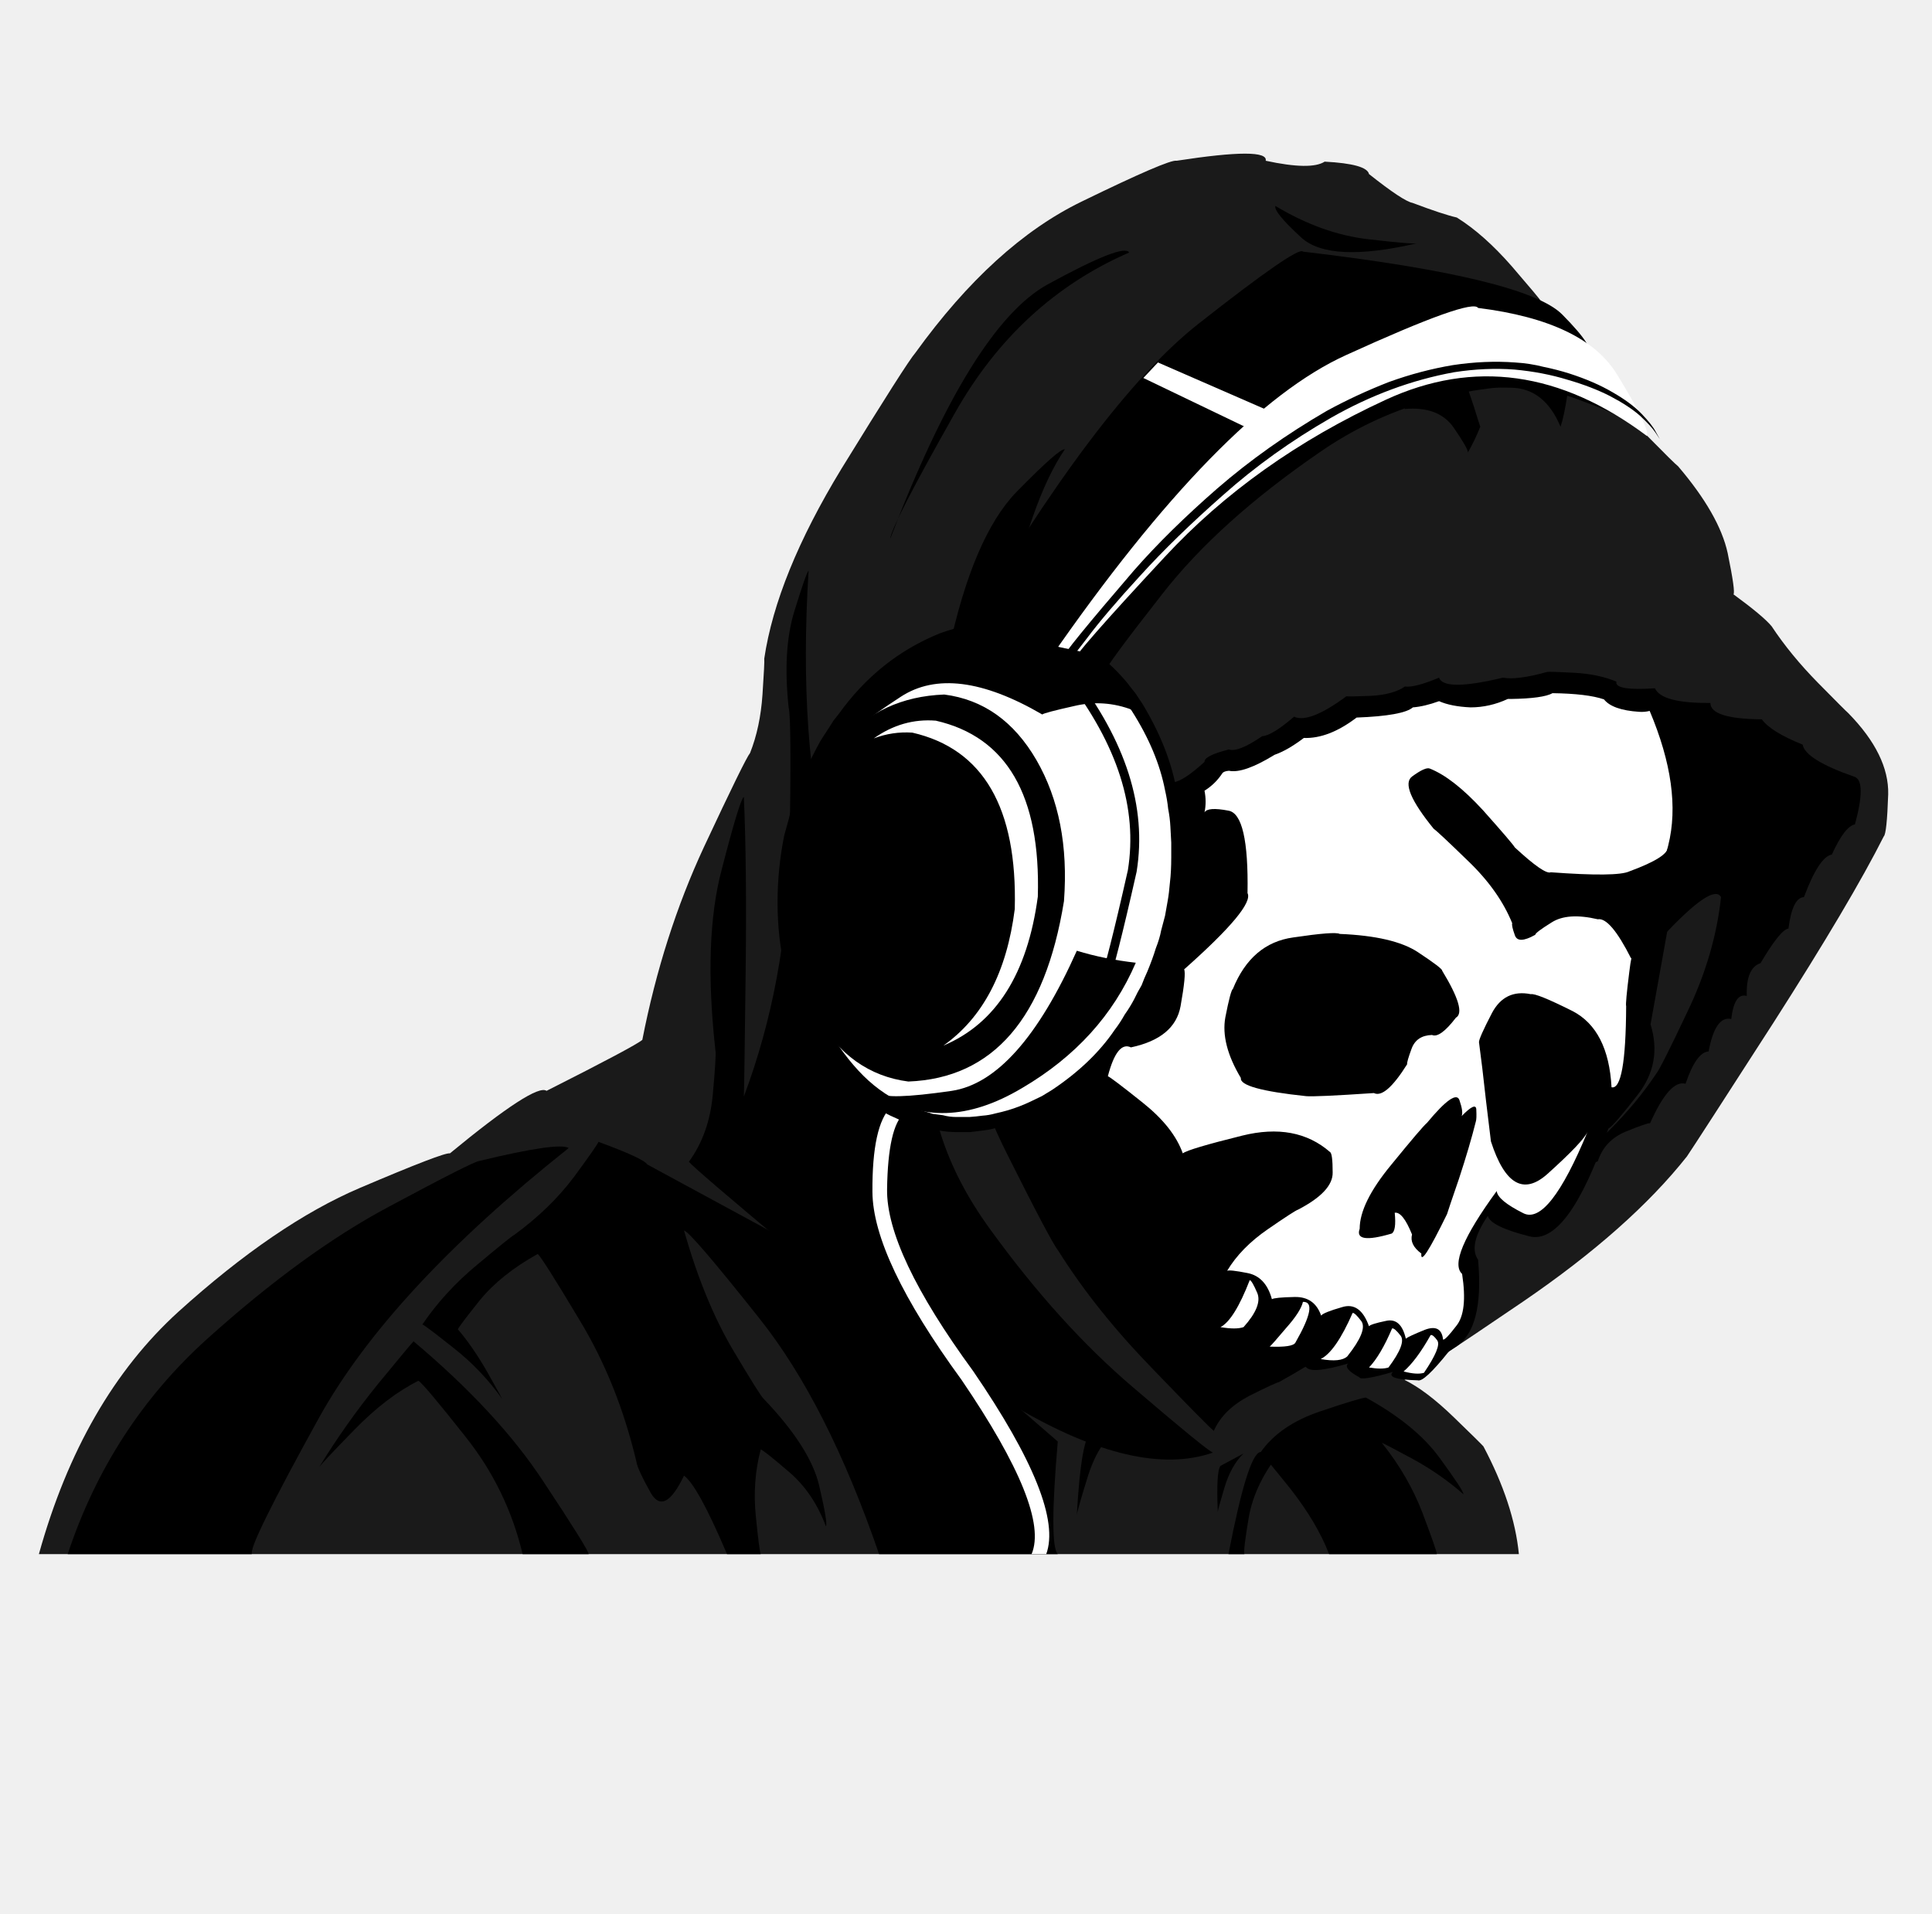
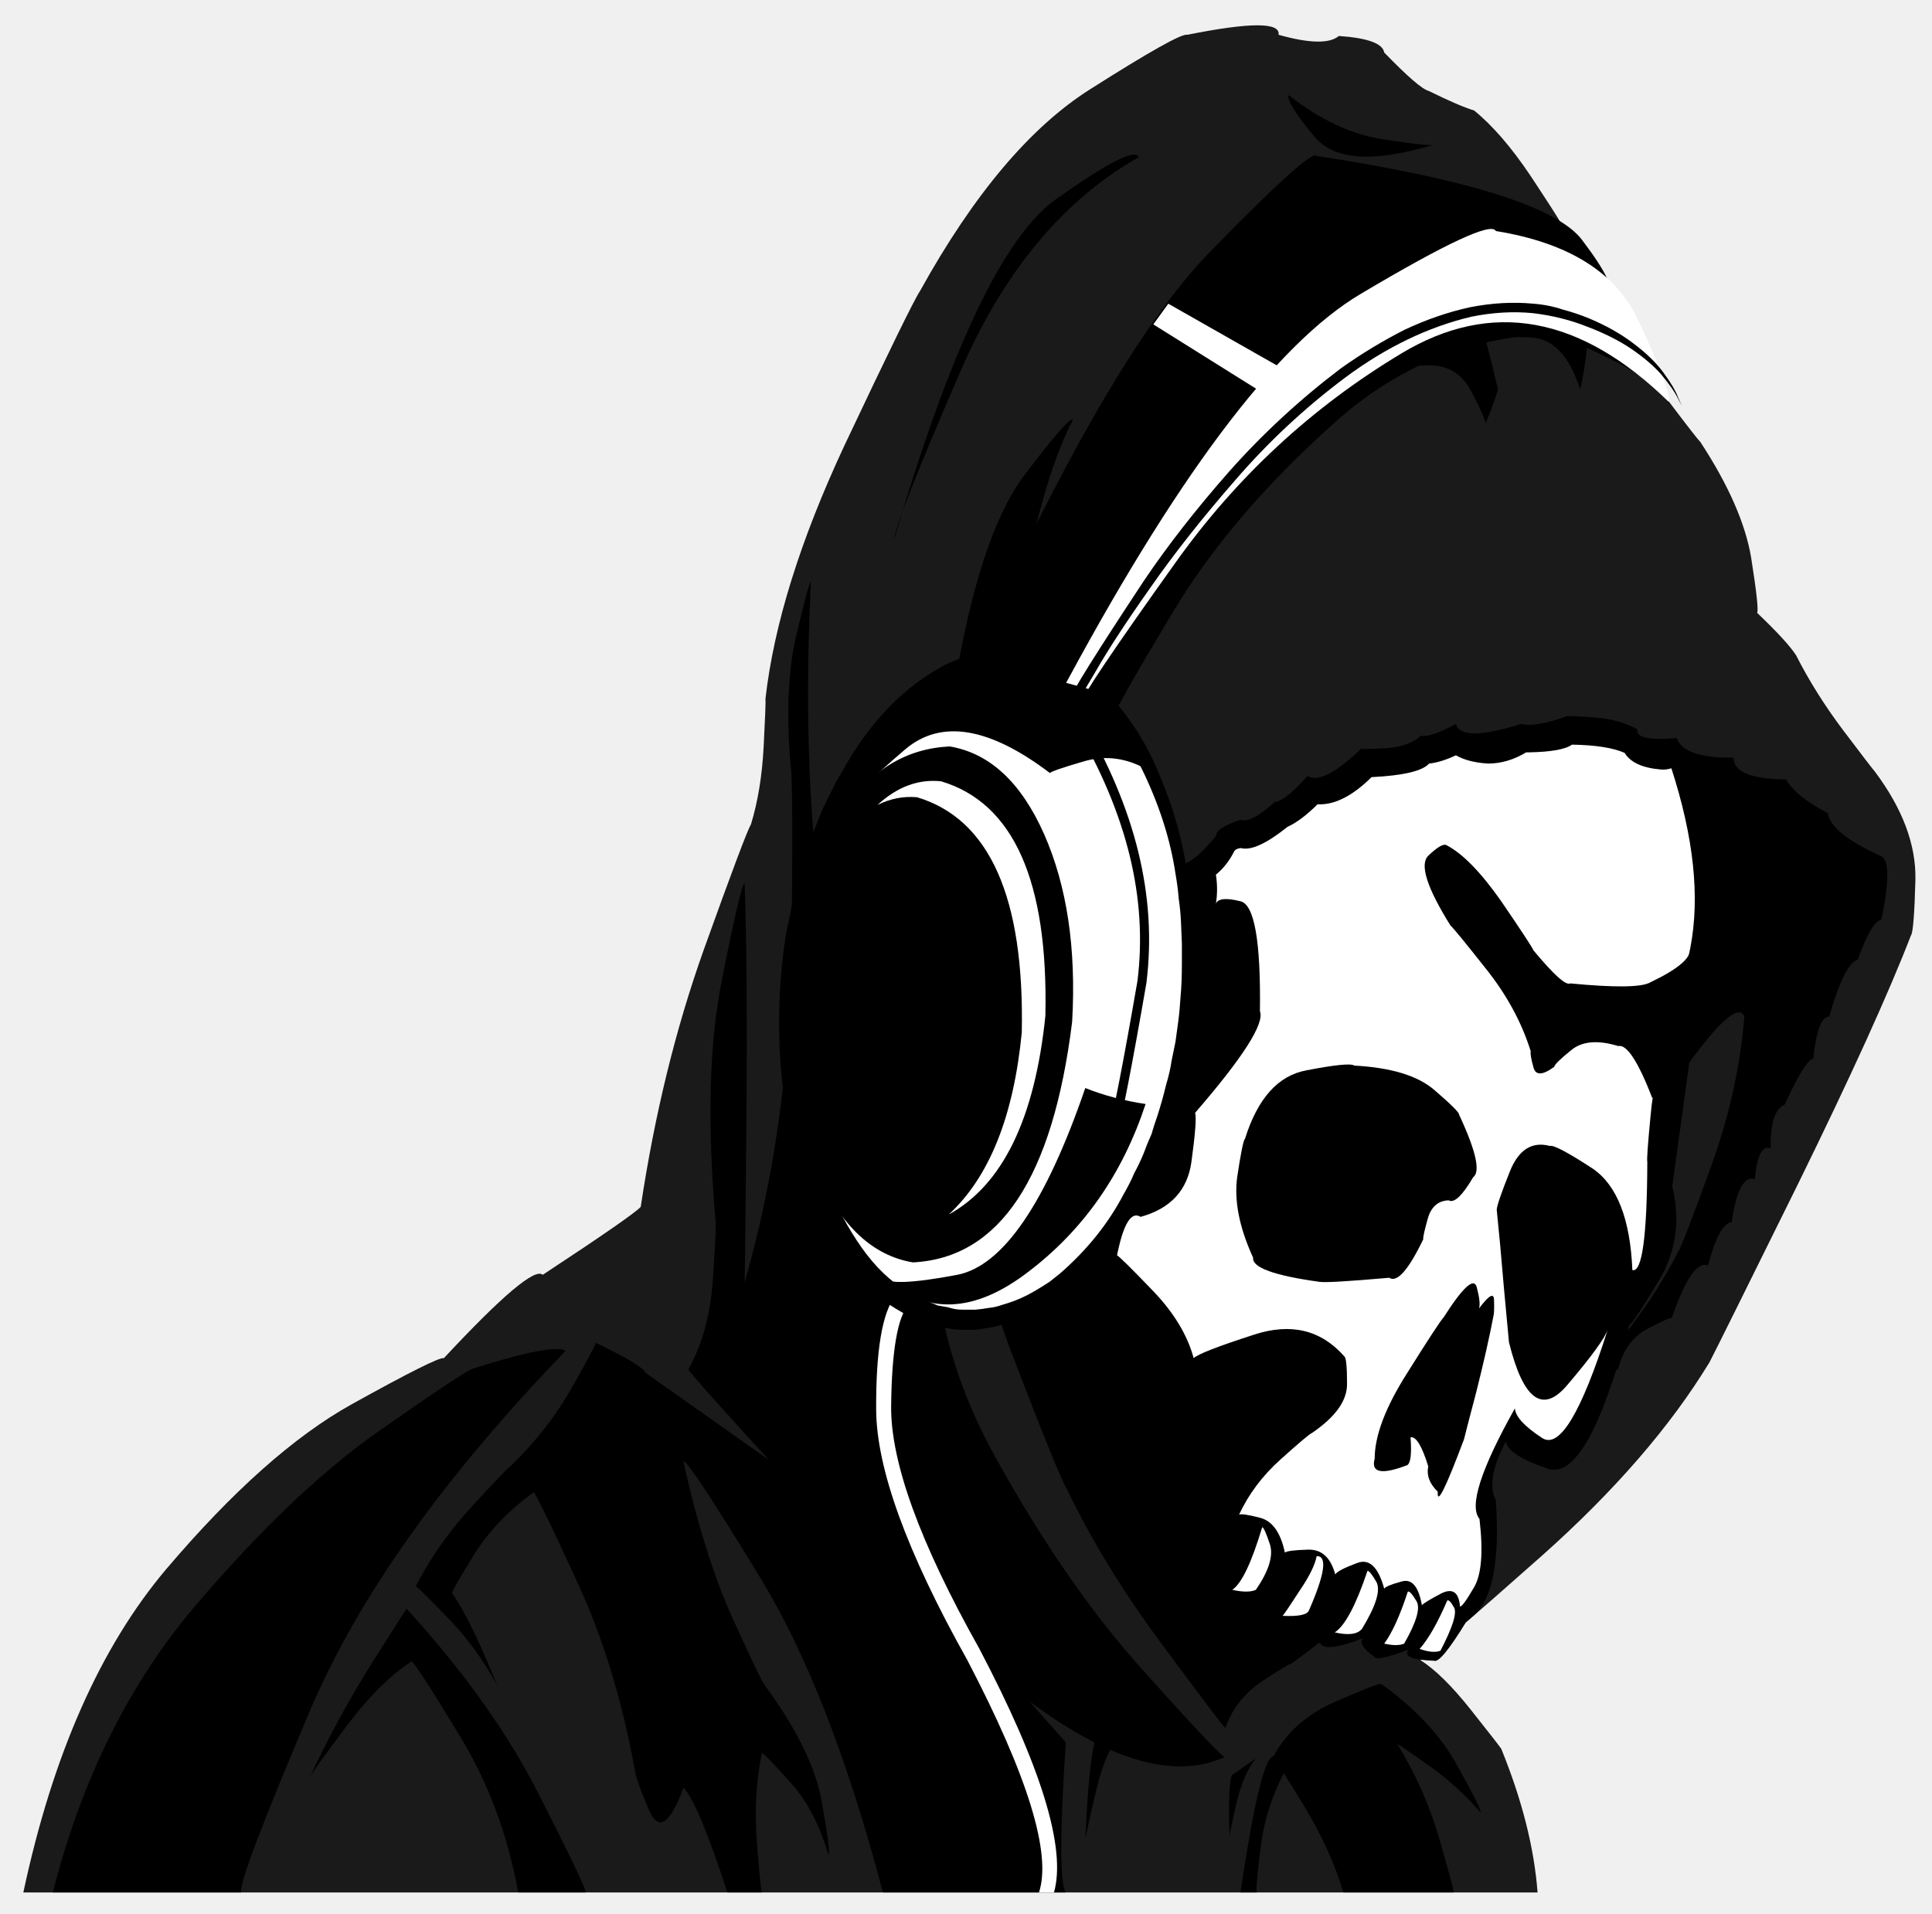
<svg xmlns="http://www.w3.org/2000/svg" viewBox="0 0 280 277.333" height="277.333" width="280" xml:space="preserve" id="svg2" version="1.1">
  <defs id="defs6">
    <rect x="5.017" y="235.048" width="112.404" height="12.014" id="rect1" />
  </defs>
  <g transform="matrix(1.333333,0,0,-1.333333,0,277.3333)" id="g10">
-     <g id="g1" transform="matrix(0.9638453,0,0,0.9638453,4.227642,-9.182442)">
+     <g id="g1" transform="matrix(0.9861438,0,0,1.285029,2.536586,-62.03718)">
      <path id="path14" style="fill:#1a1a1a;fill-opacity:1;fill-rule:evenodd;stroke:none;stroke-width:0.1" d="m 204.051,144.898 c -0.199,0.164 -1.332,1.301 -3.399,3.399 -2.066,2.101 -3.816,4.234 -5.25,6.402 -0.636,0.766 -2.066,1.965 -4.3,3.598 0.164,0.168 -0.051,1.719 -0.653,4.652 -0.633,2.899 -2.5,6.164 -5.597,9.797 -0.235,0.168 -1.368,1.285 -3.403,3.352 -2.031,2.066 -3.566,4.117 -4.597,6.148 0.464,1.066 -2,4.086 -7.403,9.051 -0.164,0.265 -1.281,1.601 -3.347,4 -2.102,2.402 -4.168,4.234 -6.2,5.5 -1.035,0.234 -2.703,0.785 -5,1.652 -0.703,0.133 -2.336,1.215 -4.902,3.25 -0.164,0.766 -1.832,1.231 -5,1.399 -1.031,-0.668 -3.25,-0.633 -6.648,0.101 0.234,1.067 -3.118,1.067 -10.051,0 -0.567,0.133 -4.133,-1.402 -10.699,-4.601 -6.602,-3.2 -12.852,-8.883 -18.75,-17.051 -0.668,-0.766 -3.45,-5.133 -8.352,-13.098 -4.867,-8 -7.766,-15.137 -8.699,-21.402 0.035,-0.235 -0.035,-1.582 -0.199,-4.051 -0.168,-2.465 -0.633,-4.664 -1.403,-6.598 C 79.836,139.965 78.102,136.43 75,129.797 71.902,123.133 69.586,115.883 68.051,108.047 67.516,107.582 63.918,105.664 57.25,102.297 56.418,102.898 52.785,100.547 46.352,95.246 45.918,95.348 42.535,94.047 36.199,91.348 29.867,88.648 23.051,83.996 15.75,77.398 8.484,70.797 3.234,61.68 0,50.047 h 166.902 c -0.367,3.765 -1.703,7.816 -4,12.152 -0.203,0.231 -1.316,1.332 -3.351,3.297 -2.067,2 -3.918,3.402 -5.551,4.203 0.902,0.434 5.367,3.383 13.402,8.848 8,5.469 14.149,10.918 18.45,16.351 0.699,1.032 3.964,6.082 9.8,15.149 5.797,9.066 9.934,16.051 12.399,20.949 0.234,0.203 0.398,1.785 0.5,4.75 0.066,2.969 -1.434,6.02 -4.5,9.152" />
      <path id="path16" style="fill:#000000;fill-opacity:1;fill-rule:evenodd;stroke:none;stroke-width:0.1" d="m 132.402,61.496 c -0.468,0.168 -3.468,2.617 -9,7.352 -5.566,4.734 -10.933,10.668 -16.101,17.8 -5.199,7.133 -7.465,14.383 -6.801,21.75 -0.801,1.032 0.586,4.215 4.152,9.551 0.364,-0.601 1.547,0.098 3.547,2.098 -0.164,-0.031 -0.699,0.234 -1.597,0.801 -0.903,0.566 -1.118,1.668 -0.653,3.3 -0.832,-0.066 -3.183,-2.25 -7.047,-6.55 -3.867,-4.301 -4.3,-10.25 -1.3,-17.852 -0.5,0 -1.383,1.852 -2.653,5.551 -1.265,3.699 0.153,9.301 4.25,16.801 0.168,0.199 1.067,2.117 2.703,5.75 1.633,3.668 3.047,7.949 4.25,12.851 0.067,1.067 1.032,6.047 2.899,14.949 1.832,8.868 4.051,15.2 6.648,19 -0.363,0.133 -2.183,-1.468 -5.449,-4.8 -3.266,-3.368 -5.816,-9.332 -7.648,-17.899 -0.102,-0.469 -0.903,-3.316 -2.403,-8.551 -1.5,-5.265 -3.199,-10.05 -5.097,-14.351 -0.2,-0.067 -0.786,-1.414 -1.75,-4.051 -0.934,-2.633 -0.985,-6.164 -0.153,-10.598 -0.433,0.368 -1.797,5 -4.097,13.899 -2.336,8.902 -3.102,19.785 -2.301,32.652 -0.168,-0.101 -0.699,-1.617 -1.602,-4.551 -0.898,-2.902 -1.113,-6.515 -0.648,-10.851 0.234,-0.867 0.265,-6.235 0.101,-16.098 -0.203,-9.902 -1.918,-19.168 -5.152,-27.801 0.035,0.868 0.102,5.414 0.199,13.649 0.102,8.234 0.035,14.949 -0.199,20.152 -0.301,-0.168 -1.133,-2.902 -2.5,-8.203 -1.398,-5.266 -1.633,-12.082 -0.699,-20.449 0.066,-0.301 -0.035,-1.934 -0.301,-4.899 -0.266,-2.968 -1.164,-5.5 -2.699,-7.601 0.433,-0.531 4.383,-3.914 11.851,-10.149 7.465,-6.265 15.797,-12.101 25,-17.5 9.2,-5.402 16.614,-7.117 22.25,-5.152" />
      <path id="path18" style="fill:#000000;fill-opacity:1;fill-rule:evenodd;stroke:none;stroke-width:0.1" d="m 56.25,83.898 c 0.336,-0.265 1.918,-2.765 4.75,-7.5 2.867,-4.734 5,-10.066 6.402,-16 0.067,-0.5 0.598,-1.652 1.598,-3.449 1.035,-1.769 2.285,-1.117 3.75,1.949 1.035,-0.734 2.652,-3.683 4.852,-8.851 h 3.8 c -0.101,0.199 -0.285,1.617 -0.55,4.25 -0.266,2.633 -0.086,5.152 0.55,7.551 0.2,-0.036 1.231,-0.852 3.098,-2.45 1.867,-1.566 3.285,-3.632 4.25,-6.199 0.168,0.164 -0.082,1.684 -0.75,4.547 -0.664,2.867 -2.75,6.137 -6.25,9.801 -0.234,0.168 -1.414,2.051 -3.551,5.652 C 76.066,76.832 74.25,81.281 72.75,86.547 73.25,86.449 76.066,83.164 81.199,76.699 86.336,70.266 90.852,61.383 94.75,50.047 h 20.152 c -0.668,0.699 -0.668,4.933 0,12.699 l -19,16.453 -27.3,14.797 c -0.235,0.434 -2.067,1.285 -5.5,2.551 -0.067,-0.235 -0.985,-1.551 -2.75,-3.949 -1.801,-2.399 -4.051,-4.582 -6.75,-6.551 -0.266,-0.133 -1.633,-1.235 -4.102,-3.301 -2.5,-2.066 -4.582,-4.332 -6.25,-6.797 0.199,-0.066 1.352,-0.933 3.449,-2.601 2.102,-1.633 3.953,-3.567 5.551,-5.801 -0.098,0.199 -0.684,1.25 -1.75,3.152 -1.098,1.899 -2.184,3.465 -3.25,4.699 0.035,0.164 0.852,1.25 2.449,3.25 1.602,1.965 3.785,3.715 6.551,5.25" />
      <path id="path20" style="fill:#000000;fill-opacity:1;fill-rule:evenodd;stroke:none;stroke-width:0.1" d="m 149.652,67.699 c -0.367,0 -2.086,-0.519 -5.152,-1.551 -3.066,-1.035 -5.316,-2.586 -6.75,-4.652 0.234,-0.199 1.367,-1.566 3.402,-4.098 2,-2.566 3.45,-5.015 4.348,-7.351 h 12.152 c 0,0.234 -0.535,1.765 -1.601,4.601 -1.067,2.801 -2.602,5.45 -4.602,7.95 0.203,-0.067 1.352,-0.668 3.453,-1.801 2.133,-1.164 4.047,-2.5 5.75,-4 0.032,0.234 -0.851,1.586 -2.652,4.051 -1.801,2.5 -4.582,4.785 -8.348,6.851" />
      <path id="path24" style="fill:#000000;fill-opacity:1;fill-rule:evenodd;stroke:none;stroke-width:0.1" d="m 161.152,174.297 c 0.032,0.265 -0.5,1.199 -1.601,2.801 -1.133,1.632 -2.985,2.332 -5.551,2.101 l 0.652,1.5 c 0.766,0.199 1.75,0.414 2.95,0.649 1.398,0.199 2.582,0.382 3.55,0.55 v -0.449 c 0.067,-0.168 0.297,-0.851 0.7,-2.051 0.367,-1.199 0.597,-1.933 0.699,-2.199 -0.434,-1.066 -0.899,-2.035 -1.399,-2.902" />
      <path id="path26" style="fill:#000000;fill-opacity:1;fill-rule:evenodd;stroke:none;stroke-width:0.1" d="m 161.949,181.398 c 0.301,0.2 1.684,0.266 4.153,0.2 2.464,-0.067 4.3,-1.536 5.5,-4.399 0.265,0.797 0.515,1.965 0.75,3.5 0.199,-0.035 1.382,-0.469 3.55,-1.301 2.133,-0.836 3.95,-1.918 5.45,-3.25 -0.067,0.235 -1.266,1.332 -3.602,3.301 -2.332,1.934 -5.25,3.363 -8.75,4.297 l -10.199,-0.5 3.148,-1.848" />
      <path id="path28" style="fill:#000000;fill-opacity:1;fill-rule:evenodd;stroke:none;stroke-width:0.1" d="m 155.449,197.898 c -0.265,-0.101 -2.113,0.051 -5.547,0.45 -3.468,0.398 -6.953,1.648 -10.453,3.75 -0.164,-0.434 0.801,-1.618 2.903,-3.551 2.132,-1.965 6.5,-2.184 13.097,-0.649" />
      <path id="path30" style="fill:#000000;fill-opacity:1;fill-rule:evenodd;stroke:none;stroke-width:0.1" d="m 62,50.047 c -0.031,0.367 -1.75,3.117 -5.148,8.25 -3.403,5.168 -8.266,10.418 -14.602,15.75 -0.199,-0.199 -1.531,-1.801 -4,-4.801 -2.434,-3 -4.648,-6.133 -6.648,-9.398 0.199,0.3 1.515,1.699 3.949,4.199 2.433,2.5 4.851,4.351 7.25,5.551 0.398,-0.235 2.168,-2.332 5.301,-6.301 3.132,-3.934 5.281,-8.348 6.449,-13.25 H 62" />
      <path id="path32" style="fill:#000000;fill-opacity:1;fill-rule:evenodd;stroke:none;stroke-width:0.1" d="m 118.801,63.996 c -0.832,-0.363 -1.418,-3.547 -1.75,-9.547 0.035,0.363 0.465,1.883 1.301,4.547 0.867,2.637 2.015,4.301 3.449,5 h -3" />
      <path id="path34" style="fill:#000000;fill-opacity:1;fill-rule:evenodd;stroke:none;stroke-width:0.1" d="m 137.699,61.547 c -0.933,-0.266 -2.113,-4.098 -3.547,-11.5 h 1.797 c -0.097,0.234 0.067,1.633 0.5,4.199 0.469,2.566 1.684,5.051 3.653,7.453 l -2.403,-0.152" />
      <path id="path36" style="fill:#000000;fill-opacity:1;fill-rule:evenodd;stroke:none;stroke-width:0.1" d="m 133.25,59.996 c -0.332,-0.434 -0.434,-2.164 -0.301,-5.199 0,0.168 0.25,1.086 0.75,2.75 0.5,1.668 1.219,2.949 2.153,3.851 -0.668,-0.367 -1.536,-0.836 -2.602,-1.402" />
      <path id="path38" style="fill:#000000;fill-opacity:1;fill-rule:evenodd;stroke:none;stroke-width:0.1" d="m 96,164.547 c 0.102,1.035 2.535,5.765 7.301,14.199 4.765,8.434 11.316,14.469 19.648,18.102 -0.398,0.734 -3.465,-0.465 -9.199,-3.602 -5.734,-3.164 -11.648,-12.73 -17.75,-28.699" />
      <path id="path40" style="fill:#000000;fill-opacity:1;fill-rule:evenodd;stroke:none;stroke-width:0.1" d="m 132.5,63.949 c -0.434,0.332 -2.766,2.699 -7,7.098 -4.234,4.367 -7.734,8.75 -10.5,13.152 -0.566,0.699 -2.5,4.348 -5.801,10.949 -3.332,6.633 -4.781,12.032 -4.347,16.2 -0.102,0.132 0.031,1.05 0.398,2.75 0.336,1.699 1.434,3.234 3.301,4.601 0.668,0.465 1.816,2.031 3.449,4.699 0.902,0.098 2.352,1.2 4.352,3.301 -0.266,0.434 0.464,1.231 2.199,2.399 0.5,-0.067 1.715,1.132 3.648,3.601 0.602,-0.336 2.52,1.133 5.75,4.399 0.77,0.101 1.934,0.867 3.5,2.3 -0.031,0.465 0.887,0.934 2.75,1.399 0.703,-0.235 1.953,0.265 3.75,1.5 0.735,0.035 1.934,0.765 3.602,2.199 1.133,-0.531 3.101,0.234 5.898,2.301 0.203,-0.031 1.137,-0.016 2.801,0.051 1.668,0.101 2.934,0.449 3.801,1.05 0.734,-0.101 2.015,0.235 3.851,1 0.364,-1.066 2.766,-1.066 7.2,0 1.066,-0.199 2.734,0.016 5,0.649 0.164,0.035 1.183,0 3.05,-0.098 1.832,-0.101 3.414,-0.433 4.75,-1 -0.168,-0.703 1.282,-0.953 4.348,-0.75 0.5,-1.137 2.586,-1.683 6.25,-1.652 0,-1.199 1.934,-1.817 5.801,-1.848 0.668,-0.933 2.199,-1.887 4.601,-2.851 0.2,-1.133 2.164,-2.352 5.899,-3.649 0.867,-0.367 0.867,-2.152 0,-5.351 -0.766,-0.133 -1.633,-1.266 -2.602,-3.399 -0.965,-0.168 -2.015,-1.769 -3.148,-4.801 -0.867,-0.035 -1.449,-1.218 -1.75,-3.55 -0.602,-0.067 -1.649,-1.368 -3.149,-3.899 -1.101,-0.367 -1.617,-1.601 -1.55,-3.703 -0.934,0.27 -1.516,-0.598 -1.75,-2.598 -1.2,0.266 -2.051,-0.949 -2.551,-3.652 -0.934,-0.066 -1.801,-1.281 -2.602,-3.648 -1.199,0.332 -2.531,-1.149 -4,-4.45 -0.199,0.032 -1.113,-0.285 -2.75,-0.949 -1.597,-0.668 -2.648,-1.785 -3.148,-3.351 -0.133,-0.036 -0.766,-0.368 -1.899,-1 -1.136,-0.668 -1.785,-1.383 -1.953,-2.149 -1.031,0.231 -0.363,1.434 2,3.598 0.203,0.133 1.285,1.183 3.25,3.152 2,2 3.735,4.098 5.203,6.297 0.297,0.336 1.465,2.652 3.5,6.953 2.067,4.297 3.332,8.613 3.797,12.949 -0.597,1.098 -2.781,-0.367 -6.547,-4.402 -0.136,-0.266 -0.918,-2.215 -2.351,-5.848 -1.434,-3.632 -2.852,-7.468 -4.25,-11.5 -0.832,0.434 -1.5,4.25 -2,11.45 0.199,0.398 0.117,1.964 -0.25,4.699 -0.399,2.765 -2.418,4.301 -6.051,4.601 -1.031,-0.765 -5.734,-5.851 -14.098,-15.25 -8.367,-9.367 -14.316,-18.367 -17.851,-27 -0.602,-1.066 0.25,-3.3 2.551,-6.699 -0.735,-0.601 0.75,-0.551 4.449,0.149 0.433,-0.965 1.867,-0.786 4.301,0.55 -0.633,-1.101 -3.219,-2.918 -7.75,-5.449 -0.235,-0.035 -1.352,-0.551 -3.352,-1.551 -1.965,-1.035 -3.301,-2.351 -4,-3.949" />
      <path id="path42" style="fill:#000000;fill-opacity:1;fill-rule:evenodd;stroke:none;stroke-width:0.1" d="m 155.949,71.598 c 0.367,-0.2 1.637,0.398 3.801,1.8 2.168,1.368 3.016,4.649 2.551,9.848 -0.766,1.102 -0.399,2.75 1.101,4.953 0.2,-0.801 1.75,-1.566 4.649,-2.301 2.898,-0.765 5.883,3.282 8.949,12.149 0.336,0.133 1.434,1.402 3.301,3.801 1.867,2.398 2.351,5.05 1.449,7.949 l 1.949,10.851 -42.547,12 -29.5,-29.699 9.098,-19.101 c 0.199,-0.368 3.535,-2.149 10,-5.352 6.5,-3.199 14.902,-5.5 25.199,-6.898" />
      <path id="path44" style="fill:#ffffff;fill-opacity:1;fill-rule:evenodd;stroke:none;stroke-width:0.1" d="m 123.852,130.746 c -1.036,-1.363 -2,-2.348 -2.903,-2.949 0.969,-1.899 1.602,-4.317 1.903,-7.25 0.433,1.234 1.867,5.336 4.3,12.301 -1.367,-1.067 -2.468,-1.766 -3.3,-2.102" />
      <path id="path46" style="fill:#ffffff;fill-opacity:1;fill-rule:evenodd;stroke:none;stroke-width:0.1" d="m 180.449,145.047 c -2,0.133 -3.316,0.601 -3.949,1.402 -1.266,0.434 -3.199,0.664 -5.801,0.699 -0.73,-0.402 -2.297,-0.617 -4.699,-0.652 -0.098,0 -0.215,0 -0.348,0 -1.367,-0.633 -2.769,-0.949 -4.203,-0.949 -1.465,0.066 -2.648,0.301 -3.547,0.699 -1.101,-0.398 -2.086,-0.633 -2.953,-0.699 -0.73,-0.633 -2.847,-1.016 -6.347,-1.149 -2.102,-1.601 -4.086,-2.367 -5.95,-2.3 -1.234,-0.934 -2.336,-1.567 -3.3,-1.899 -2.336,-1.433 -4.051,-2.035 -5.153,-1.801 -0.398,-0.035 -0.648,-0.132 -0.75,-0.3 -0.531,-0.801 -1.199,-1.45 -2,-1.95 0.168,-0.836 0.168,-1.652 0,-2.449 0.235,0.434 1.137,0.5 2.703,0.199 1.532,-0.265 2.25,-3.367 2.149,-9.3 0.535,-1.036 -1.852,-3.899 -7.149,-8.602 0.164,-0.332 0.032,-1.715 -0.402,-4.148 -0.434,-2.399 -2.301,-3.95 -5.598,-4.649 -1.035,0.5 -1.902,-0.586 -2.601,-3.25 0.301,-0.137 1.617,-1.137 3.949,-3 2.301,-1.836 3.801,-3.734 4.5,-5.703 0.434,0.336 2.668,1 6.699,2 4.035,1 7.336,0.387 9.903,-1.848 0.199,-0.101 0.3,-0.867 0.3,-2.3 0.032,-1.434 -1.269,-2.832 -3.902,-4.2 -0.234,-0.066 -1.367,-0.8 -3.398,-2.199 -2.036,-1.402 -3.567,-2.969 -4.602,-4.703 0.168,0.102 0.934,0.02 2.301,-0.25 1.367,-0.266 2.285,-1.25 2.75,-2.949 0.199,0.133 1.051,0.219 2.551,0.25 1.5,0.035 2.5,-0.664 3,-2.098 0.164,0.231 0.949,0.547 2.347,0.949 1.367,0.434 2.387,-0.285 3.051,-2.152 0.133,0.168 0.766,0.367 1.902,0.602 1.133,0.265 1.883,-0.399 2.25,-2 0.2,0.168 0.914,0.5 2.149,1 1.234,0.464 1.918,0.101 2.051,-1.102 0.164,-0.066 0.664,0.453 1.5,1.551 0.867,1.066 1.082,3.015 0.648,5.851 -1.164,1.067 0.133,4.184 3.902,9.348 0.067,-0.699 1.067,-1.531 3,-2.5 1.899,-0.965 4.317,2.102 7.25,9.203 -0.3,-0.734 -1.8,-2.316 -4.5,-4.75 -2.703,-2.433 -4.836,-1.219 -6.402,3.649 -0.031,0.3 -0.215,1.816 -0.551,4.55 -0.297,2.735 -0.566,4.95 -0.797,6.649 0,0.301 0.481,1.383 1.45,3.25 0.964,1.836 2.433,2.551 4.398,2.152 0.402,0.098 1.969,-0.535 4.699,-1.902 2.703,-1.399 4.168,-4.266 4.403,-8.598 1.066,-0.234 1.617,2.817 1.648,9.149 -0.066,0.168 0.051,1.449 0.352,3.851 0.265,2.434 1.031,4.981 2.3,7.649 0.332,0.199 1.032,2.418 2.098,6.648 1.066,4.27 0.367,9.316 -2.098,15.152 -0.402,-0.101 -0.8,-0.132 -1.203,-0.101" />
      <path id="path48" style="fill:#000000;fill-opacity:1;fill-rule:evenodd;stroke:none;stroke-width:0.1" d="m 160.449,99.449 c 0.137,0.332 0.051,0.934 -0.25,1.797 -0.297,0.867 -1.515,0.02 -3.648,-2.547 -0.367,-0.301 -1.715,-1.887 -4.051,-4.75 -2.367,-2.867 -3.551,-5.269 -3.551,-7.203 -0.433,-1.199 0.77,-1.383 3.602,-0.547 0.367,0.199 0.484,0.981 0.351,2.348 0.598,0.101 1.25,-0.715 1.95,-2.449 -0.2,-0.766 0.148,-1.485 1.05,-2.149 -0.101,-1.203 0.864,0.281 2.899,4.449 0.066,0.235 0.515,1.567 1.351,4 0.797,2.434 1.434,4.582 1.899,6.45 0.066,0.199 0.082,0.632 0.051,1.3 0,0.664 -0.551,0.434 -1.653,-0.699" />
      <path id="path50" style="fill:#000000;fill-opacity:1;fill-rule:evenodd;stroke:none;stroke-width:0.1" d="m 150.551,102.047 c 0.867,-0.434 2.117,0.652 3.75,3.25 -0.035,0.168 0.133,0.75 0.5,1.75 0.367,1 1.133,1.515 2.301,1.551 0.597,-0.266 1.5,0.382 2.699,1.949 0.832,0.469 0.316,2.234 -1.551,5.301 0.035,0.168 -0.883,0.867 -2.75,2.101 -1.832,1.199 -4.766,1.883 -8.801,2.047 -0.363,0.203 -2.113,0.066 -5.25,-0.398 -3.133,-0.434 -5.398,-2.368 -6.797,-5.801 -0.168,-0.098 -0.453,-1.164 -0.851,-3.199 -0.367,-2 0.215,-4.286 1.75,-6.852 -0.133,-0.832 2.316,-1.516 7.351,-2.047 0.633,-0.066 3.184,0.047 7.649,0.348" />
      <path id="path52" style="fill:#000000;fill-opacity:1;fill-rule:evenodd;stroke:none;stroke-width:0.1" d="m 156.852,138.648 c -0.336,0.133 -1,-0.168 -2,-0.902 -0.969,-0.73 -0.153,-2.699 2.449,-5.898 0.265,-0.168 1.551,-1.368 3.851,-3.602 2.332,-2.23 4,-4.582 5,-7.047 -0.066,-0.168 0.032,-0.617 0.297,-1.351 0.235,-0.7 1,-0.684 2.301,0.05 0,0.164 0.617,0.633 1.852,1.399 1.199,0.765 2.933,0.883 5.199,0.351 0.933,0.164 2.183,-1.3 3.75,-4.402 l 4.148,3.453 v 9.149 c 0.102,-0.766 -1.347,-1.7 -4.347,-2.801 -0.934,-0.434 -3.883,-0.465 -8.852,-0.098 -0.465,-0.203 -1.816,0.731 -4.051,2.797 -0.199,0.336 -1.398,1.734 -3.597,4.203 -2.235,2.434 -4.235,4 -6,4.699" />
      <path id="path54" style="fill:#000000;fill-opacity:1;fill-rule:evenodd;stroke:none;stroke-width:0.1" d="m 130.5,76.797 c -0.031,-0.965 1.566,-1.598 4.801,-1.899 -0.434,-0.199 -0.25,-0.734 0.551,-1.601 0.3,-0.832 2.148,-0.965 5.55,-0.399 -0.535,-0.234 -0.019,-0.836 1.547,-1.8 0.434,-0.5 2,-0.352 4.703,0.449 -0.402,-0.367 0.016,-0.883 1.25,-1.551 0.133,-0.297 1.399,-0.098 3.797,0.602 -0.597,-0.567 0.336,-0.883 2.801,-0.95 0.469,-0.168 1.633,0.914 3.5,3.25 l -6.699,0.25 -10.301,2.899 -6.148,1.949 -4.051,1.203 -1.301,-2.402" />
      <path id="path56" style="fill:#ffffff;fill-opacity:1;fill-rule:evenodd;stroke:none;stroke-width:0.1" d="m 152.602,75.496 c 0.164,0.066 0.484,-0.199 0.949,-0.797 0.465,-0.566 0.015,-1.769 -1.352,-3.601 -0.5,-0.168 -1.23,-0.168 -2.199,0 0.867,0.898 1.734,2.367 2.602,4.398" />
      <path id="path58" style="fill:#ffffff;fill-opacity:1;fill-rule:evenodd;stroke:none;stroke-width:0.1" d="m 156.949,74.746 c 0.168,0.066 0.418,-0.133 0.75,-0.598 0.336,-0.468 -0.164,-1.683 -1.5,-3.652 -0.531,-0.164 -1.297,-0.113 -2.297,0.152 0.965,0.832 1.981,2.2 3.047,4.098" />
      <path id="path60" style="fill:#ffffff;fill-opacity:1;fill-rule:evenodd;stroke:none;stroke-width:0.1" d="m 148.152,77.246 c 0.164,0.035 0.5,-0.281 1,-0.949 0.465,-0.699 -0.066,-2.016 -1.601,-3.949 -0.5,-0.465 -1.5,-0.567 -3,-0.301 1.133,0.566 2.332,2.301 3.601,5.199" />
      <path id="path62" style="fill:#ffffff;fill-opacity:1;fill-rule:evenodd;stroke:none;stroke-width:0.1" d="m 142.551,78.496 c 1.199,0.035 0.918,-1.5 -0.852,-4.598 -0.199,-0.367 -1.164,-0.515 -2.898,-0.449 0.168,0.133 0.785,0.832 1.851,2.098 1.098,1.234 1.731,2.219 1.899,2.949" />
      <path id="path64" style="fill:#ffffff;fill-opacity:1;fill-rule:evenodd;stroke:none;stroke-width:0.1" d="m 136.551,80.949 c 0.168,-0.035 0.449,-0.519 0.851,-1.453 0.399,-0.965 -0.117,-2.25 -1.55,-3.848 -0.567,-0.199 -1.434,-0.199 -2.602,0 1.035,0.532 2.133,2.301 3.301,5.301" />
      <path id="path66" style="fill:#ffffff;fill-opacity:1;fill-rule:evenodd;stroke:none;stroke-width:0.1" d="m 111.949,50.047 h 1.653 c 1.367,3.734 -1.383,10.617 -8.25,20.652 -6.536,8.934 -9.766,15.766 -9.7,20.5 0.067,4.699 0.715,7.567 1.95,8.598 -0.536,0.199 -1.036,0.433 -1.5,0.699 -1.434,-1.398 -2.133,-4.598 -2.102,-9.598 0.035,-5 3.383,-12.066 10.051,-21.199 6.668,-9.801 9.301,-16.351 7.898,-19.652" />
      <path id="path68" style="fill:#000000;fill-opacity:1;fill-rule:evenodd;stroke:none;stroke-width:0.1" d="m 120.25,149.598 c 0.066,0.433 2.219,3.351 6.449,8.75 4.235,5.433 10.137,10.75 17.703,15.949 7.532,5.234 16.348,7.765 26.45,7.601 L 169,183.199 h -18 l -25.098,-11.051 -11.953,-15.55 -0.347,-7.352 6.648,0.352" />
      <path id="path70" style="fill:#ffffff;fill-opacity:1;fill-rule:evenodd;stroke:none;stroke-width:0.1" d="m 127.602,121.949 c -1.801,-7.769 -5.235,-13.836 -10.301,-18.203 -5.067,-4.332 -10.617,-5.965 -16.649,-4.898 -5.968,1.464 -10.386,5.199 -13.25,11.199 -2.902,6.035 -3.601,12.969 -2.101,20.801 1.801,7.765 5.234,13.816 10.301,18.148 5.066,4.367 10.617,6.02 16.648,4.953 5.934,-1.469 10.352,-5.219 13.25,-11.25 2.902,-6 3.602,-12.918 2.102,-20.75" />
      <path id="path72" style="fill:#000000;fill-opacity:1;fill-rule:evenodd;stroke:none;stroke-width:0.1" d="m 127,122.047 c 0,0.035 0.102,0.601 0.301,1.699 0.101,0.566 0.183,1.25 0.25,2.051 0.101,0.836 0.148,1.785 0.148,2.851 0,0.5 0,1.051 0,1.649 -0.031,0.566 -0.066,1.168 -0.097,1.801 -0.036,0.668 -0.118,1.332 -0.25,2 -0.067,0.668 -0.184,1.367 -0.352,2.101 -0.566,2.934 -1.816,5.914 -3.75,8.949 -0.266,0.368 -0.516,0.735 -0.75,1.098 -0.301,0.367 -0.598,0.719 -0.898,1.051 -0.602,0.699 -1.266,1.367 -2,2 -0.368,0.301 -0.75,0.601 -1.153,0.902 -0.363,0.297 -0.765,0.567 -1.199,0.797 -0.434,0.234 -0.848,0.469 -1.25,0.703 -0.465,0.199 -0.914,0.399 -1.348,0.598 -4,1.469 -8.101,1.367 -12.3,-0.301 -4.102,-1.797 -7.536,-4.648 -10.301,-8.547 l -0.551,-0.703 -0.449,-0.75 c -0.301,-0.465 -0.602,-0.949 -0.899,-1.449 -0.601,-1.067 -1.117,-2.133 -1.55,-3.199 -0.235,-0.536 -0.469,-1.082 -0.7,-1.649 l -0.55,-1.652 c -0.336,-1.133 -0.633,-2.281 -0.903,-3.449 -0.5,-2.332 -0.765,-4.684 -0.797,-7.051 0,-1.199 0.047,-2.383 0.149,-3.551 0.066,-0.566 0.148,-1.148 0.25,-1.75 l 0.101,-0.848 0.2,-0.851 c 1,-4.664 3.015,-8.649 6.05,-11.949 1.5,-1.633 3.2,-2.883 5.098,-3.75 0.469,-0.2 0.949,-0.399 1.449,-0.602 0.5,-0.133 1.02,-0.281 1.551,-0.449 l 0.301,-0.098 0.398,-0.051 0.75,-0.101 c 0.5,-0.133 1,-0.199 1.5,-0.199 0.5,0 1,0 1.5,0 0.5,0.035 0.985,0.082 1.453,0.148 0.5,0.035 0.981,0.117 1.45,0.25 0.464,0.102 0.933,0.219 1.398,0.352 0.902,0.265 1.766,0.601 2.602,1 0.433,0.199 0.847,0.398 1.25,0.601 0.367,0.231 0.75,0.465 1.148,0.699 3,2 5.352,4.25 7.051,6.75 0.433,0.567 0.816,1.149 1.148,1.75 0.403,0.567 0.75,1.133 1.051,1.7 0.266,0.566 0.551,1.101 0.852,1.601 0.199,0.531 0.414,1.047 0.648,1.547 0.402,0.969 0.719,1.836 0.949,2.602 0.301,0.765 0.5,1.433 0.602,2 0.265,1.035 0.418,1.601 0.449,1.699 m 1.102,-0.25 c 0,-0.031 -0.133,-0.598 -0.403,-1.699 -0.133,-0.567 -0.332,-1.266 -0.597,-2.102 -0.235,-0.797 -0.567,-1.715 -1,-2.75 -0.2,-0.5 -0.418,-1.016 -0.653,-1.547 -0.297,-0.566 -0.597,-1.137 -0.898,-1.703 -0.266,-0.598 -0.602,-1.199 -1,-1.797 -0.367,-0.601 -0.785,-1.219 -1.25,-1.851 -1.735,-2.567 -4.168,-4.95 -7.301,-7.149 -0.398,-0.234 -0.801,-0.484 -1.199,-0.75 -0.434,-0.234 -0.867,-0.469 -1.301,-0.703 -0.867,-0.434 -1.801,-0.816 -2.801,-1.148 -0.5,-0.168 -1,-0.301 -1.5,-0.399 -0.5,-0.168 -1.015,-0.285 -1.547,-0.351 -0.535,-0.067 -1.066,-0.133 -1.601,-0.2 -0.567,0 -1.117,0 -1.649,0 -0.566,0 -1.136,0.051 -1.703,0.149 l -0.797,0.101 -0.453,0.051 c -0.199,0.067 -0.347,0.098 -0.449,0.098 -0.531,0.168 -1.051,0.316 -1.551,0.449 -0.566,0.168 -1.113,0.387 -1.648,0.652 -2.199,0.934 -4.168,2.266 -5.899,4 -3.433,3.567 -5.703,7.868 -6.8,12.899 l -0.2,0.949 -0.152,0.902 c -0.098,0.633 -0.184,1.25 -0.25,1.848 -0.133,1.27 -0.199,2.535 -0.199,3.801 0,2.535 0.25,5.051 0.75,7.551 l 0.5,1.8 c 0.133,0.598 0.301,1.2 0.5,1.801 l 0.648,1.848 c 0.235,0.601 0.469,1.183 0.703,1.75 0.532,1.168 1.098,2.301 1.7,3.402 0.332,0.531 0.664,1.047 1,1.547 l 0.5,0.801 0.597,0.75 c 3,4.199 6.801,7.234 11.403,9.101 4.765,1.735 9.3,1.735 13.597,0 0.5,-0.234 1.02,-0.468 1.551,-0.699 0.469,-0.269 0.918,-0.535 1.352,-0.801 0.5,-0.265 0.949,-0.586 1.347,-0.949 0.403,-0.301 0.801,-0.617 1.203,-0.953 0.766,-0.699 1.465,-1.434 2.098,-2.199 0.301,-0.399 0.602,-0.781 0.902,-1.149 0.266,-0.402 0.532,-0.8 0.797,-1.199 1.969,-3.269 3.235,-6.433 3.801,-9.5 0.168,-0.734 0.285,-1.469 0.352,-2.203 0.132,-0.699 0.214,-1.383 0.25,-2.047 0.031,-0.637 0.066,-1.25 0.097,-1.851 0,-0.633 -0.015,-1.215 -0.047,-1.75 0,-1.102 -0.066,-2.067 -0.203,-2.899 -0.066,-0.836 -0.148,-1.551 -0.25,-2.152 l -0.347,-1.75" />
      <path id="path74" style="fill:#000000;fill-opacity:1;fill-rule:evenodd;stroke:none;stroke-width:0.1" d="m 115.602,123.699 c -2.133,-13.203 -7.985,-19.984 -17.551,-20.351 -4.399,0.566 -7.867,3.035 -10.399,7.398 -2.535,4.402 -3.566,9.684 -3.101,15.852 2.133,13.234 7.984,20.035 17.551,20.398 4.398,-0.566 7.867,-3.031 10.398,-7.398 2.535,-4.399 3.566,-9.7 3.102,-15.899" />
      <path id="path76" style="fill:#ffffff;fill-opacity:1;fill-rule:evenodd;stroke:none;stroke-width:0.1" d="m 112.652,124.199 c 0.332,11.399 -3.5,18.016 -11.5,19.848 -2.5,0.199 -4.836,-0.465 -7,-2 1.399,0.535 2.848,0.75 4.348,0.652 8,-1.836 11.852,-8.469 11.551,-19.902 -0.899,-7.098 -3.582,-12.235 -8.051,-15.399 5.934,2.5 9.484,8.098 10.652,16.801" />
      <path id="path78" style="fill:#000000;fill-opacity:1;fill-rule:evenodd;stroke:none;stroke-width:0.1" d="m 174.551,185.348 c 0.867,0.265 -0.051,1.765 -2.75,4.5 -2.735,2.765 -12.485,5.132 -29.25,7.101 -0.367,0.465 -4.301,-2.25 -11.801,-8.152 -7.531,-5.934 -16.5,-17.832 -26.898,-35.699 l 9.75,-3.852 c 0.031,0.602 2.398,4.316 7.097,11.152 4.735,6.868 11.637,13.266 20.703,19.2 9.032,5.964 20.082,7.882 33.149,5.75" />
      <path id="path80" style="fill:#000000;fill-opacity:1;fill-rule:evenodd;stroke:none;stroke-width:0.1" d="m 117.051,118.098 c -4.367,-9.766 -9.067,-15.036 -14.102,-15.801 -5.066,-0.735 -7.797,-0.801 -8.199,-0.199 4.734,-3.235 10.102,-3.067 16.102,0.5 6.031,3.535 10.316,8.25 12.847,14.148 -2.363,0.27 -4.582,0.719 -6.648,1.352" />
      <path id="path82" style="fill:#ffffff;fill-opacity:1;fill-rule:evenodd;stroke:none;stroke-width:0.1" d="m 138.352,179.148 -12.153,5.301 -1.648,-1.75 11.449,-5.5 2.352,1.949" />
      <path id="path84" style="fill:#ffffff;fill-opacity:1;fill-rule:evenodd;stroke:none;stroke-width:0.1" d="m 116.402,150.449 c 0.266,0.766 3.782,4.781 10.547,12.047 6.735,7.27 15.051,13.184 24.953,17.75 9.899,4.566 19.715,3.203 29.45,-4.098 0.234,0.567 -0.883,2.868 -3.352,6.899 -2.434,4.035 -7.664,6.551 -15.699,7.551 -0.465,0.765 -5.418,-1 -14.852,-5.301 -9.433,-4.266 -20.597,-15.715 -33.5,-34.348 l 2.453,-0.5" />
      <path id="path86" style="fill:#000000;fill-opacity:1;fill-rule:evenodd;stroke:none;stroke-width:0.1" d="m 91.152,141.848 c 0.098,0.699 2.114,2.332 6.047,4.898 3.934,2.566 9.25,1.902 15.953,-2 0.164,0.137 1.364,0.453 3.598,0.953 2.234,0.531 4.434,0.383 6.602,-0.453 1.367,-0.098 1.484,0.418 0.347,1.551 l -6.25,5.051 -6.648,1.398 c -0.168,0.035 -0.965,0.102 -2.399,0.203 -1.402,0.067 -2.351,-0.019 -2.851,-0.25 -0.5,-0.301 -1.567,-0.601 -3.199,-0.902 -1.633,-0.301 -2.567,-0.465 -2.801,-0.5 -0.235,-0.133 -1.149,-0.715 -2.75,-1.75 -1.602,-1.067 -2.485,-1.848 -2.649,-2.348 -0.234,-0.5 -1.066,-1.387 -2.5,-2.652 -1.433,-1.266 -1.601,-2.332 -0.5,-3.199" />
      <path id="path88" style="fill:none;stroke:#000000;stroke-width:1;stroke-linecap:round;stroke-linejoin:round;stroke-miterlimit:10;stroke-dasharray:none;stroke-opacity:1" d="m 120.301,115.098 c 0.316,0.765 1.351,4.668 3,12 1.148,7.168 -1.184,14.398 -7,22" />
      <path id="path90" style="fill:#000000;fill-opacity:1;fill-rule:evenodd;stroke:none;stroke-width:0.1" d="m 115.402,151.047 c 0.098,0.469 2.797,3.785 8.098,9.949 2.602,2.969 5.734,6.051 9.402,9.25 3.7,3.203 7.817,6.117 12.348,8.75 2.266,1.234 4.602,2.316 7,3.25 2.402,0.867 4.801,1.5 7.199,1.902 2.434,0.368 4.77,0.465 7,0.301 1.137,-0.066 2.219,-0.234 3.25,-0.5 1,-0.203 1.969,-0.453 2.903,-0.75 1.867,-0.601 3.484,-1.301 4.847,-2.101 1.403,-0.801 2.5,-1.618 3.301,-2.45 0.801,-0.836 1.336,-1.515 1.602,-2.05 0.3,-0.536 0.449,-0.801 0.449,-0.801 0,0 -0.168,0.25 -0.5,0.75 -0.332,0.5 -0.918,1.133 -1.75,1.902 -0.832,0.731 -1.949,1.465 -3.352,2.199 -1.363,0.7 -2.965,1.317 -4.797,1.848 -1.836,0.566 -3.836,0.953 -6,1.152 -2.168,0.164 -4.433,0.067 -6.8,-0.3 -4.766,-0.868 -9.403,-2.582 -13.903,-5.149 -4.465,-2.566 -8.515,-5.469 -12.148,-8.703 -3.633,-3.199 -6.75,-6.23 -9.352,-9.098 -2.633,-2.867 -4.633,-5.218 -6,-7.05 -1.398,-1.801 -2.113,-2.735 -2.148,-2.801 l -0.649,0.5" />
      <path id="path92" style="fill:#000000;fill-opacity:1;fill-rule:evenodd;stroke:none;stroke-width:0.1" d="m 24,50.047 c -0.098,1 1.852,6.699 5.852,17.101 3.964,10.399 10.582,19.485 19.847,27.25 C 49.301,94.398 45.902,92.68 39.5,89.246 33.102,85.848 26.25,80.863 18.949,74.297 11.652,67.699 6.418,59.613 3.25,50.047 H 24" />
      <path id="path94" style="fill:#000000;fill-opacity:1;fill-rule:evenodd;stroke:none;stroke-width:0.1" d="m 24,50.047 c -0.234,0.668 2.301,5.801 7.602,15.402 5.332,9.598 14.714,19.731 28.148,30.399 -0.766,0.464 -4.117,-0.016 -10.051,-1.45 C 49.469,94.23 48.168,93.312 45.801,91.648 43.402,89.98 41.301,88.516 39.5,87.246 39,86.949 36.199,84.449 31.102,79.746 26.035,75.082 21.668,70.098 18,64.797 l 2.25,-14.348 c 0.066,0.297 0.516,0.863 1.352,1.699 0.832,0.801 1.632,0.098 2.398,-2.101" />
    </g>
  </g>
</svg>
